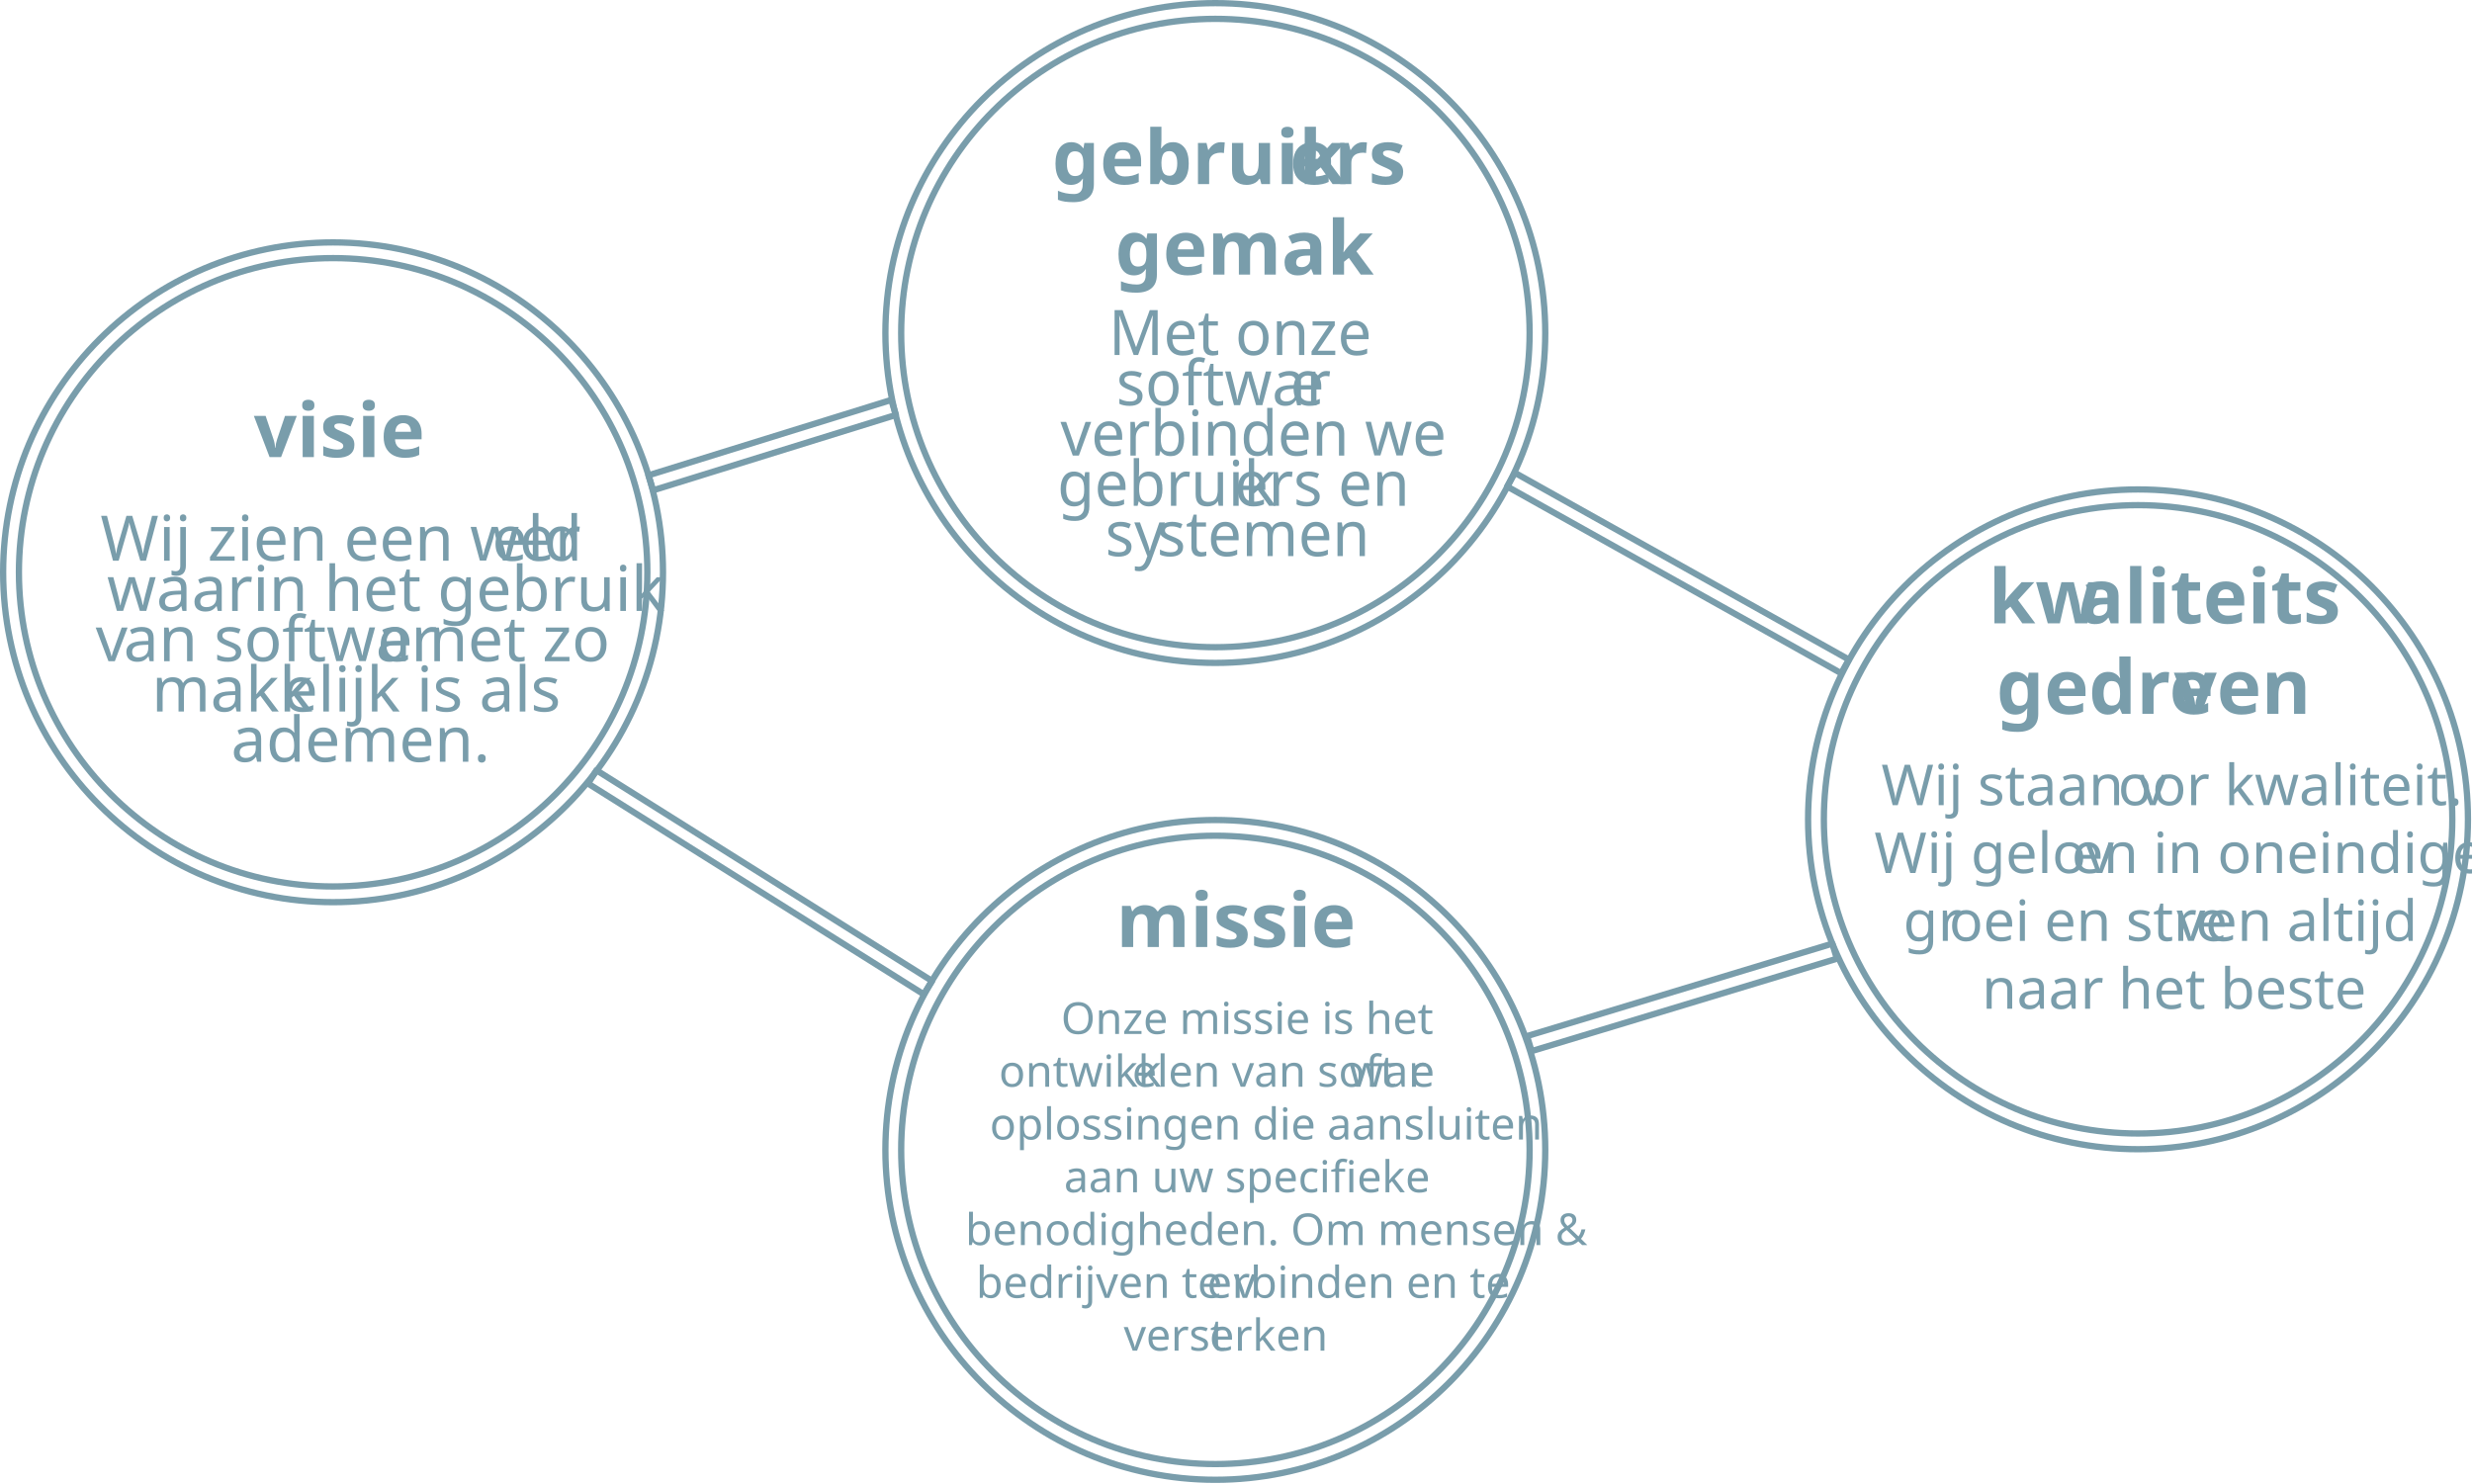
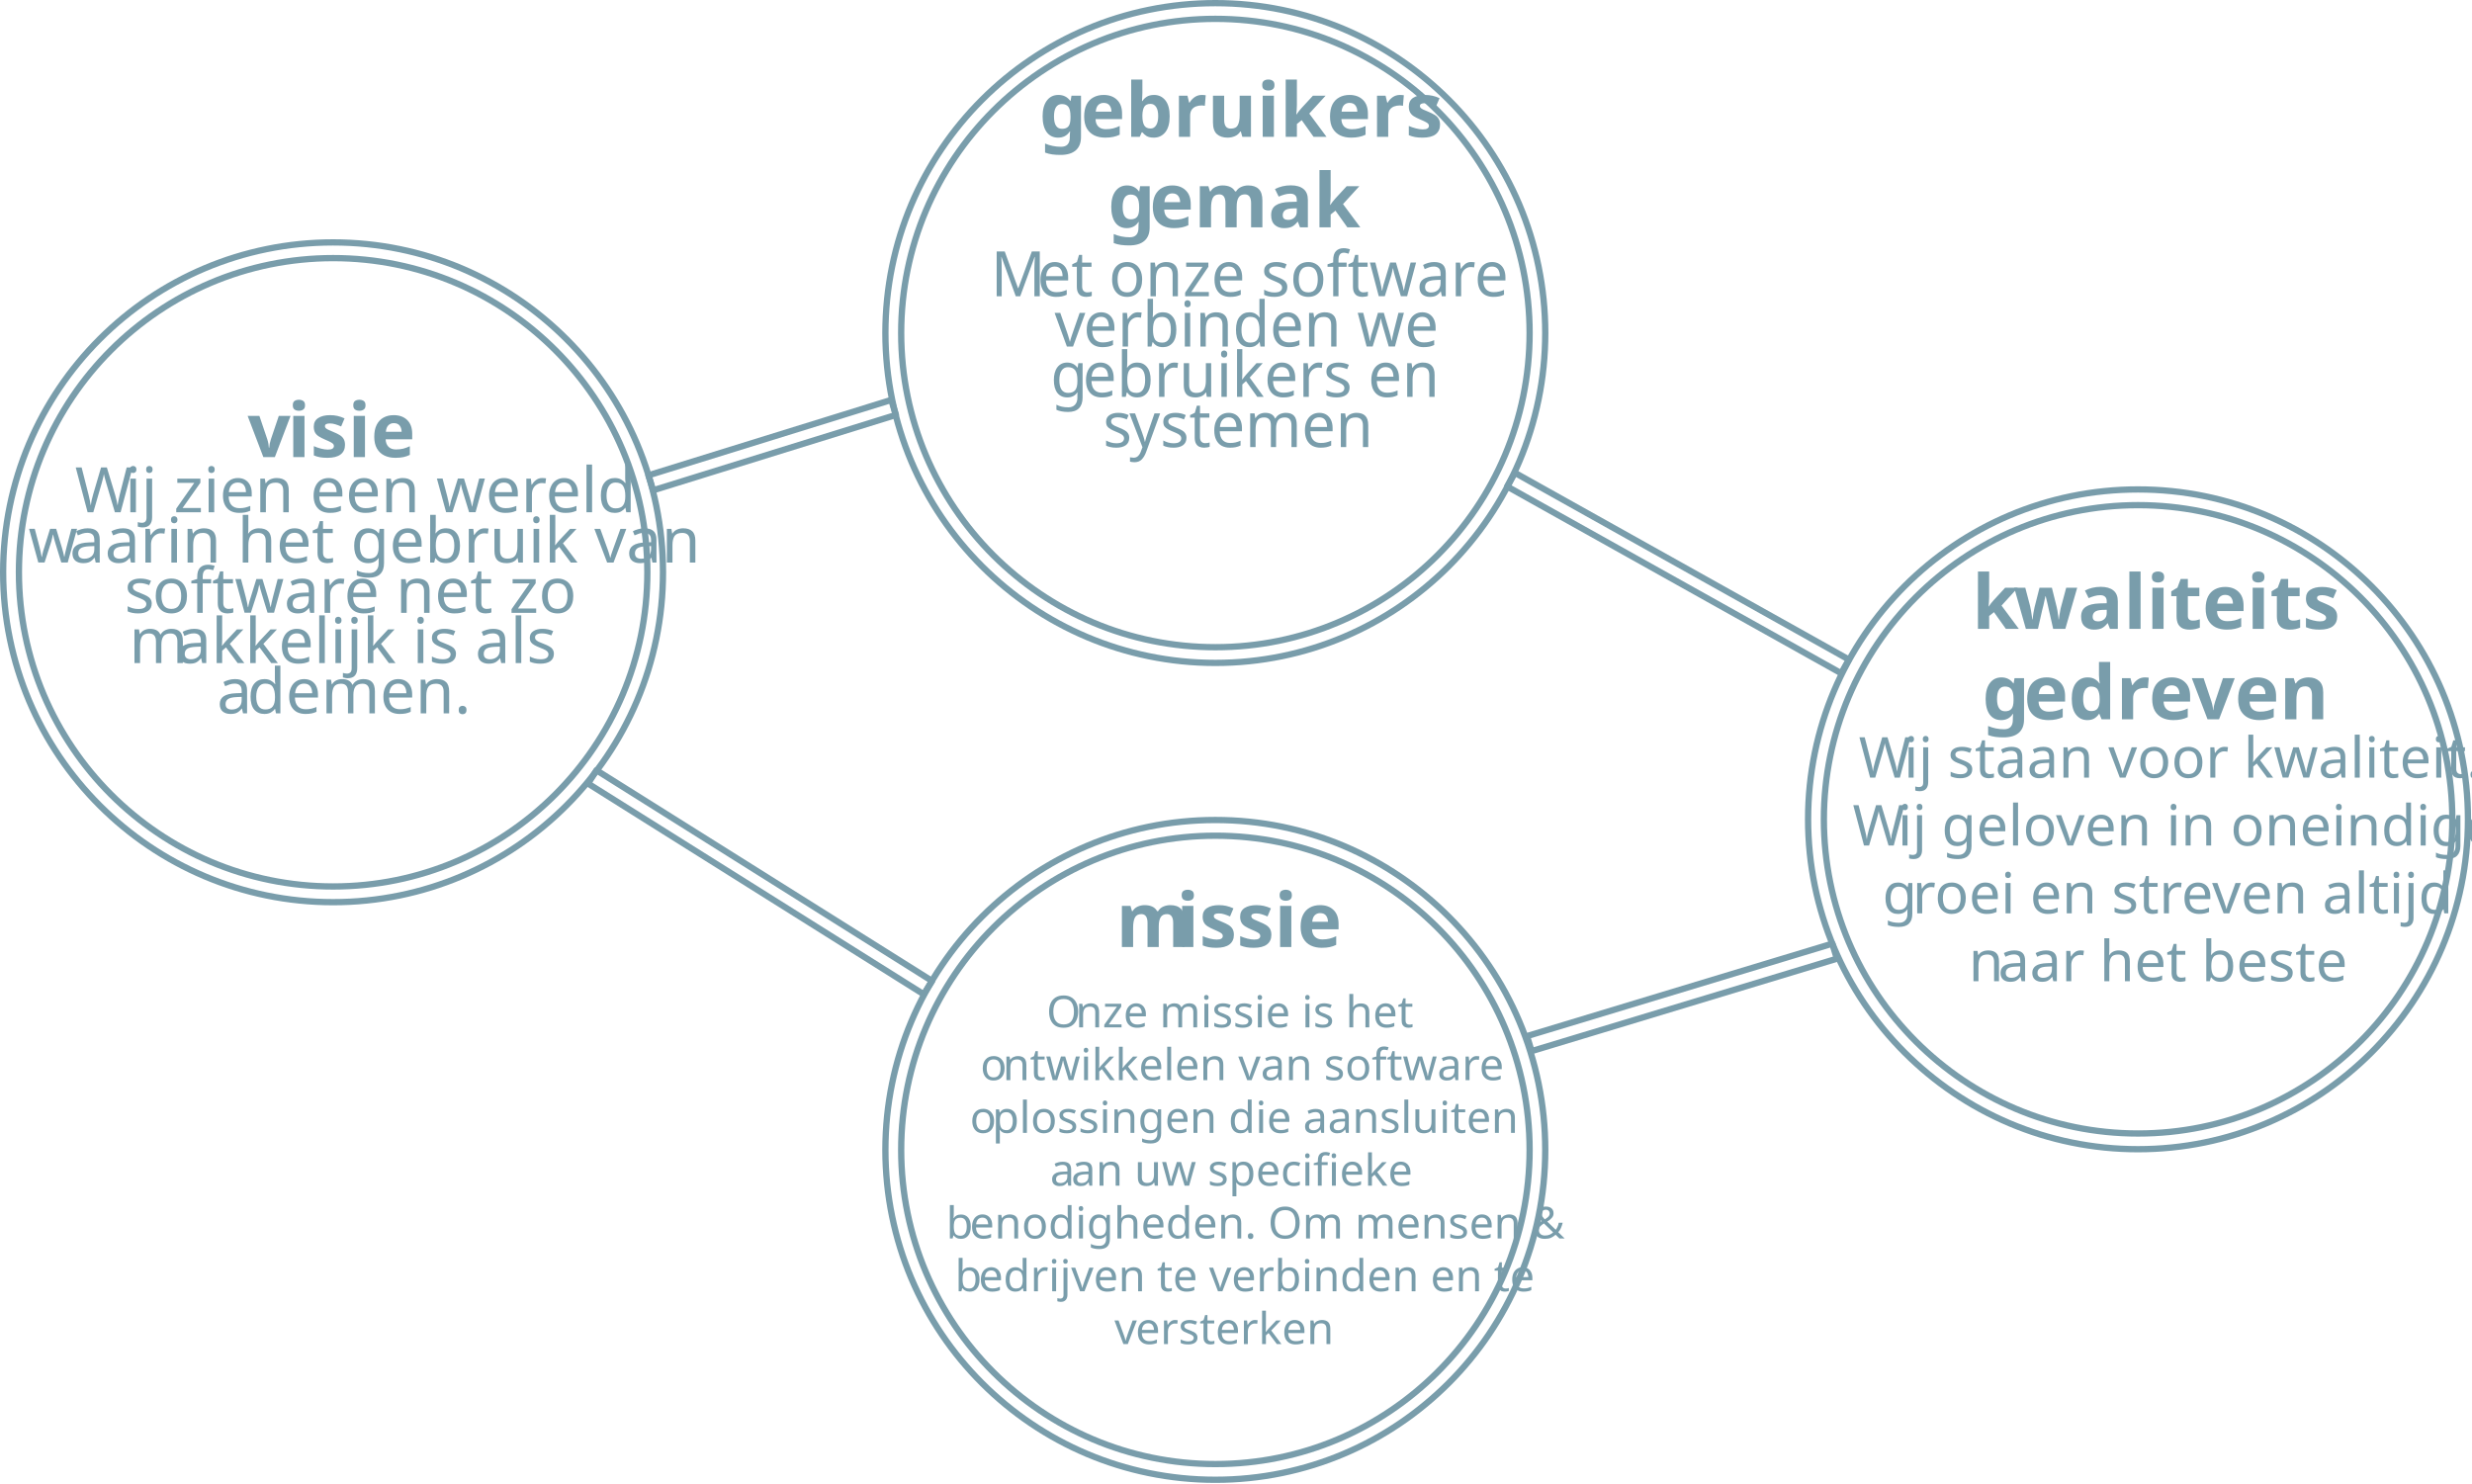
<svg xmlns="http://www.w3.org/2000/svg" width="100%" height="100%" viewBox="0 0 1639 984" version="1.1" xml:space="preserve" style="fill-rule:evenodd;clip-rule:evenodd;stroke-linecap:round;stroke-linejoin:round;stroke-miterlimit:1.5;">
-   <g transform="matrix(4.16667,0,0,4.16667,382.238,-960.307)">
-     <text x="207.621px" y="358.609px" style="font-family:'Calibre-Regular', 'Calibre', sans-serif;font-size:9px;fill:#799dab;">Wij staan v<tspan x="245.286px " y="358.609px ">o</tspan>or kwaliteit.</text>
-     <text x="206.51px" y="369.409px" style="font-family:'Calibre-Regular', 'Calibre', sans-serif;font-size:9px;fill:#799dab;">Wij gelov<tspan x="237.902px " y="369.409px ">e</tspan>n in oneindige</text>
-     <text x="211.113px" y="380.209px" style="font-family:'Calibre-Regular', 'Calibre', sans-serif;font-size:9px;fill:#799dab;">gr<tspan x="218.394px " y="380.209px ">o</tspan>ei en stre<tspan x="254.619px " y="380.209px ">v</tspan>en altijd</text>
-     <text x="223.628px" y="391.009px" style="font-family:'Calibre-Regular', 'Calibre', sans-serif;font-size:9px;fill:#799dab;">naar het beste</text>
+   <g transform="matrix(4.16667,0,0,4.16667,37.5143,-1069.42)">
+     <text x="156.356px" y="278.443px" style="font-family:'Calibre-Bold', 'Calibre', sans-serif;font-weight:700;font-size:12px;fill:#799dab;">g<tspan x="162.968px 169.064px 175.772px 180.512px 187.076px 190.34px 196.688px 202.784px 207.5px " y="278.443px 278.443px 278.443px 278.443px 278.443px 278.443px 278.443px 278.443px 278.443px ">ebruikers</tspan>
+     </text>
+     <text x="167.282px" y="292.843px" style="font-family:'Calibre-Bold', 'Calibre', sans-serif;font-weight:700;font-size:12px;fill:#799dab;">g<tspan x="173.894px 179.99px 189.578px 195.674px " y="292.843px 292.843px 292.843px 292.843px ">emak</tspan>
+     </text>
  </g>
-   <g transform="matrix(4.16667,0,0,4.16667,1087.76,-1198.11)">
-     <text x="55.367px" y="386.747px" style="font-family:'Calibre-Bold', 'Calibre', sans-serif;font-weight:700;font-size:12px;fill:#799dab;">kw<tspan x="69.707px " y="386.747px ">a</tspan>liteits</text>
-     <text x="56.621px" y="401.147px" style="font-family:'Calibre-Bold', 'Calibre', sans-serif;font-weight:700;font-size:12px;fill:#799dab;">gedre<tspan x="84.857px 90.593px " y="401.147px 401.147px ">ve</tspan>n</text>
-   </g>
-   <g id="Onze-missie-is-het-" transform="matrix(4.16667,0,0,4.16667,-500.159,-594.566)">
-     <text x="288.871px" y="307.245px" style="font-family:'Calibre-Regular', 'Calibre', sans-serif;font-size:7px;fill:#799dab;">Onze missie is het</text>
-     <text x="278.98px" y="315.645px" style="font-family:'Calibre-Regular', 'Calibre', sans-serif;font-size:7px;fill:#799dab;">ontwikk<tspan x="300.19px " y="315.645px ">e</tspan>len van soft<tspan x="334.7px " y="315.645px ">w</tspan>ar<tspan x="344.388px " y="315.645px ">e</tspan>
-     </text>
-     <text x="277.52px" y="324.045px" style="font-family:'Calibre-Regular', 'Calibre', sans-serif;font-size:7px;fill:#799dab;">oplossingen die aansluiten</text>
-     <text x="289.336px" y="332.445px" style="font-family:'Calibre-Regular', 'Calibre', sans-serif;font-size:7px;fill:#799dab;">aan uw specifieke</text>
-     <text x="273.642px" y="340.845px" style="font-family:'Calibre-Regular', 'Calibre', sans-serif;font-size:7px;fill:#799dab;">benodigheden. Om mensen &amp;</text>
-     <text x="275.357px" y="349.245px" style="font-family:'Calibre-Regular', 'Calibre', sans-serif;font-size:7px;fill:#799dab;">bedrijven te v<tspan x="312.128px " y="349.245px ">e</tspan>rbinden en te</text>
-     <text x="298.853px" y="357.645px" style="font-family:'Calibre-Regular', 'Calibre', sans-serif;font-size:7px;fill:#799dab;">verst<tspan x="312.489px " y="357.645px ">e</tspan>rken</text>
-   </g>
-   <text x="739.998px" y="627.997px" style="font-family:'Calibre-Bold', 'Calibre', sans-serif;font-weight:700;font-size:50px;fill:#799dab;">missie</text>
-   <text x="168.317px" y="303.085px" style="font-family:'Calibre-Bold', 'Calibre', sans-serif;font-weight:700;font-size:50px;fill:#799dab;">visie</text>
-   <g transform="matrix(4.16667,0,0,4.16667,-1150.88,10.6585)">
-     <g transform="matrix(0.962308,0,0,1,17.0607,0)">
-       <text x="452.637px" y="53.941px" style="font-family:'Calibre-Regular', 'Calibre', sans-serif;font-size:10px;fill:#799dab;">Met onze</text>
-     </g>
-     <g transform="matrix(0.962308,0,0,1,17.106,0)">
-       <text x="453.838px" y="61.941px" style="font-family:'Calibre-Regular', 'Calibre', sans-serif;font-size:10px;fill:#799dab;">softwar<tspan x="482.61px " y="61.941px ">e</tspan>
+   <g transform="matrix(4.16667,0,0,4.16667,54.8955,-932.627)">
+     <g transform="matrix(0.962308,0,0,1,5.44613,0)">
+       <text x="144.491px" y="270.982px" style="font-family:'Calibre-Regular', 'Calibre', sans-serif;font-size:10px;fill:#799dab;">M<tspan x="152.151px 157.021px 160.491px 163.001px 168.081px 173.271px 177.859px 182.729px 185.239px 189.679px 194.759px 197.98px 201.377px 207.936px 212.736px 216.111px " y="270.982px 270.982px 270.982px 270.982px 270.982px 270.982px 270.982px 270.982px 270.982px 270.982px 270.982px 270.982px 270.982px 270.982px 270.982px 270.982px ">et onze software</tspan>
      </text>
    </g>
-     <g transform="matrix(0.962308,0,0,1,16.7713,0)">
-       <text x="444.959px" y="69.941px" style="font-family:'Calibre-Regular', 'Calibre', sans-serif;font-size:10px;fill:#799dab;">verbinden we</text>
+     <g transform="matrix(0.962308,0,0,1,5.82867,0)">
+       <text x="154.64px" y="278.982px" style="font-family:'Calibre-Regular', 'Calibre', sans-serif;font-size:10px;fill:#799dab;">v<tspan x="159.407px 164.277px 167.787px 173.107px 175.497px 180.687px 186.007px 190.877px 196.067px 198.577px 205.167px " y="278.982px 278.982px 278.982px 278.982px 278.982px 278.982px 278.982px 278.982px 278.982px 278.982px 278.982px ">erbinden we</tspan>
+       </text>
    </g>
-     <g transform="matrix(0.962308,0,0,1,16.7525,0)">
-       <text x="444.46px" y="77.941px" style="font-family:'Calibre-Regular', 'Calibre', sans-serif;font-size:10px;fill:#799dab;">gebruik<tspan x="473.735px " y="77.941px ">e</tspan>rs en</text>
+     <g transform="matrix(0.962308,0,0,1,5.80442,0)">
+       <text x="153.997px" y="286.982px" style="font-family:'Calibre-Regular', 'Calibre', sans-serif;font-size:10px;fill:#799dab;">g<tspan x="159.307px 164.177px 169.497px 173.007px 178.177px 180.567px 185.372px 190.242px 193.72px 198.16px 200.67px 205.54px " y="286.982px 286.982px 286.982px 286.982px 286.982px 286.982px 286.982px 286.982px 286.982px 286.982px 286.982px 286.982px ">ebruikers en</tspan>
+       </text>
    </g>
-     <g transform="matrix(0.962308,0,0,1,17.0398,0)">
-       <text x="452.082px" y="85.941px" style="font-family:'Calibre-Regular', 'Calibre', sans-serif;font-size:10px;fill:#799dab;">sy<tspan x="460.616px " y="85.941px ">s</tspan>temen</text>
+     <g transform="matrix(0.962308,0,0,1,6.11892,0)">
+       <text x="162.341px" y="294.982px" style="font-family:'Calibre-Regular', 'Calibre', sans-serif;font-size:10px;fill:#799dab;">s<tspan x="166.697px 171.475px 175.915px 179.333px 184.203px 191.673px 196.543px " y="294.982px 294.982px 294.982px 294.982px 294.982px 294.982px 294.982px ">ystemen</tspan>
+       </text>
    </g>
+   </g>
+   <text x="739.941px" y="627.997px" style="font-family:'Calibre-Bold', 'Calibre', sans-serif;font-weight:700;font-size:50px;fill:#799dab;">m<tspan x="779.891px 793.491px 817.391px 841.291px 854.891px " y="627.997px 627.997px 627.997px 627.997px 627.997px ">issie</tspan>
+   </text>
+   <g transform="matrix(4.16667,0,0,4.16667,-1340.66,-379.511)">
+     <text x="617.53px" y="214.843px" style="font-family:'Calibre-Regular', 'Calibre', sans-serif;font-size:9px;fill:#799dab;">W<tspan x="624.703px 626.854px 628.987px 631.246px 635.242px 638.302px 642.622px 646.942px 651.613px 653.872px 658.165px 662.755px 667.327px 670.486px 672.745px 677.164px 683.068px 687.388px 689.539px 691.69px 694.768px 699.151px 701.302px 704.533px " y="214.843px 214.843px 214.843px 214.843px 214.843px 214.843px 214.843px 214.843px 214.843px 214.843px 214.843px 214.843px 214.843px 214.843px 214.843px 214.843px 214.843px 214.843px 214.843px 214.843px 214.843px 214.843px 214.843px 214.843px ">ij staan voor kwaliteit.</tspan>
+     </text>
+     <text x="616.554px" y="225.643px" style="font-family:'Calibre-Regular', 'Calibre', sans-serif;font-size:9px;fill:#799dab;">W<tspan x="623.727px 625.878px 628.011px 630.27px 635.049px 639.432px 641.583px 646.083px 650.376px 654.759px 659.43px 661.689px 663.84px 668.511px 670.77px 675.342px 680.013px 684.396px 686.547px 691.218px 696.006px 698.157px 702.936px " y="225.643px 225.643px 225.643px 225.643px 225.643px 225.643px 225.643px 225.643px 225.643px 225.643px 225.643px 225.643px 225.643px 225.643px 225.643px 225.643px 225.643px 225.643px 225.643px 225.643px 225.643px 225.643px 225.643px ">ij geloven in oneindige</tspan>
+     </text>
+     <text x="621.292px" y="236.443px" style="font-family:'Calibre-Regular', 'Calibre', sans-serif;font-size:9px;fill:#799dab;">g<tspan x="626.071px 629.113px 633.703px 638.086px 640.237px 642.496px 646.879px 651.55px 653.809px 657.805px 660.928px 663.97px 668.308px 672.601px 676.984px 681.655px 683.914px 688.234px 690.385px 693.508px 695.659px 697.792px " y="236.443px 236.443px 236.443px 236.443px 236.443px 236.443px 236.443px 236.443px 236.443px 236.443px 236.443px 236.443px 236.443px 236.443px 236.443px 236.443px 236.443px 236.443px 236.443px 236.443px 236.443px 236.443px ">roei en streven altijd</tspan>
+     </text>
+     <text x="635.022px" y="247.243px" style="font-family:'Calibre-Regular', 'Calibre', sans-serif;font-size:9px;fill:#799dab;">n<tspan x="639.693px 644.013px 648.333px 651.492px 653.751px 658.422px 662.805px 665.928px 668.187px 672.993px 677.394px 681.39px 684.468px " y="247.243px 247.243px 247.243px 247.243px 247.243px 247.243px 247.243px 247.243px 247.243px 247.243px 247.243px 247.243px 247.243px ">aar het beste</tspan>
+     </text>
+   </g>
+   <g transform="matrix(4.16667,0,0,4.16667,-344.925,-671.989)">
+     <text x="249.299px" y="324.775px" style="font-family:'Calibre-Regular', 'Calibre', sans-serif;font-size:7px;fill:#799dab;">O<tspan x="253.912px 257.545px 260.758px 264.167px 265.924px 271.153px 272.826px 275.948px 279.056px 280.729px 284.138px 285.895px 287.568px 290.676px 292.433px 296.066px 299.475px " y="324.775px 324.775px 324.775px 324.775px 324.775px 324.775px 324.775px 324.775px 324.775px 324.775px 324.775px 324.775px 324.775px 324.775px 324.775px 324.775px 324.775px ">nze missie is het</tspan>
+     </text>
+     <text x="238.778px" y="333.175px" style="font-family:'Calibre-Regular', 'Calibre', sans-serif;font-size:7px;fill:#799dab;">o<tspan x="242.334px 245.967px 248.347px 252.96px 254.633px 258.091px 261.458px 264.867px 266.54px 269.949px 273.582px 275.339px 278.65px 282.01px 285.643px 287.4px 290.508px 294.064px 296.318px 298.698px 303.29px 306.65px 309.016px " y="333.175px 333.175px 333.175px 333.175px 333.175px 333.175px 333.175px 333.175px 333.175px 333.175px 333.175px 333.175px 333.175px 333.175px 333.175px 333.175px 333.175px 333.175px 333.175px 333.175px 333.175px 333.175px 333.175px ">ntwikkelen van software</tspan>
+     </text>
+     <text x="237.109px" y="341.575px" style="font-family:'Calibre-Regular', 'Calibre', sans-serif;font-size:7px;fill:#799dab;">o<tspan x="240.665px 244.389px 246.062px 249.618px 252.74px 255.848px 257.521px 261.154px 264.871px 268.28px 271.913px 273.67px 277.394px 279.067px 282.476px 284.233px 287.593px 290.953px 294.586px 297.694px 299.367px 302.986px 304.659px 307.053px 310.462px " y="341.575px 341.575px 341.575px 341.575px 341.575px 341.575px 341.575px 341.575px 341.575px 341.575px 341.575px 341.575px 341.575px 341.575px 341.575px 341.575px 341.575px 341.575px 341.575px 341.575px 341.575px 341.575px 341.575px 341.575px 341.575px ">plossingen die aansluiten</tspan>
+     </text>
+     <text x="249.87px" y="349.975px" style="font-family:'Calibre-Regular', 'Calibre', sans-serif;font-size:7px;fill:#799dab;">a<tspan x="253.23px 256.59px 260.223px 261.98px 265.599px 270.212px 271.969px 275.077px 278.815px 282.238px 285.57px 287.243px 289.476px 291.149px 294.558px 297.925px " y="349.975px 349.975px 349.975px 349.975px 349.975px 349.975px 349.975px 349.975px 349.975px 349.975px 349.975px 349.975px 349.975px 349.975px 349.975px 349.975px ">an uw specifieke</tspan>
+     </text>
+     <text x="233.336px" y="358.375px" style="font-family:'Calibre-Regular', 'Calibre', sans-serif;font-size:7px;fill:#799dab;">b<tspan x="237.074px 240.483px 244.116px 247.686px 251.41px 253.083px 256.8px 260.433px 263.856px 267.58px 270.989px 274.622px 276.029px 277.786px 282.399px 287.628px 289.385px 294.614px 298.023px 301.656px 304.764px 308.173px 311.806px 313.563px " y="358.375px 358.375px 358.375px 358.375px 358.375px 358.375px 358.375px 358.375px 358.375px 358.375px 358.375px 358.375px 358.375px 358.375px 358.375px 358.375px 358.375px 358.375px 358.375px 358.375px 358.375px 358.375px 358.375px 358.375px ">enodigheden. Om mensen &amp;</tspan>
+     </text>
+     <text x="234.736px" y="366.775px" style="font-family:'Calibre-Regular', 'Calibre', sans-serif;font-size:7px;fill:#799dab;">b<tspan x="238.474px 241.897px 245.621px 248.078px 249.751px 251.41px 254.749px 258.158px 261.791px 263.548px 265.942px 269.351px 271.108px 274.447px 277.856px 280.313px 284.037px 285.71px 289.343px 293.067px 296.476px 300.109px 301.866px 305.275px 308.908px 310.665px 313.059px " y="366.775px 366.775px 366.775px 366.775px 366.775px 366.775px 366.775px 366.775px 366.775px 366.775px 366.775px 366.775px 366.775px 366.775px 366.775px 366.775px 366.775px 366.775px 366.775px 366.775px 366.775px 366.775px 366.775px 366.775px 366.775px 366.775px 366.775px ">edrijven te verbinden en te</tspan>
+     </text>
+     <text x="260.121px" y="375.175px" style="font-family:'Calibre-Regular', 'Calibre', sans-serif;font-size:7px;fill:#799dab;">v<tspan x="263.46px 266.869px 269.305px 272.413px 274.807px 278.216px 280.673px 284.04px 287.449px " y="375.175px 375.175px 375.175px 375.175px 375.175px 375.175px 375.175px 375.175px 375.175px ">ersterken</tspan>
+     </text>
+   </g>
+   <g transform="matrix(4.16667,0,0,4.16667,-1268.36,-317.072)">
+     <text x="618.213px" y="176.175px" style="font-family:'Calibre-Bold', 'Calibre', sans-serif;font-weight:700;font-size:12px;fill:#799dab;">k<tspan x="624.789px 633.273px 639.369px 642.633px 645.897px 650.529px 656.625px 659.889px 664.521px " y="176.175px 176.175px 176.175px 176.175px 176.175px 176.175px 176.175px 176.175px 176.175px ">waliteits</tspan>
+     </text>
+     <text x="619.827px" y="190.575px" style="font-family:'Calibre-Bold', 'Calibre', sans-serif;font-weight:700;font-size:12px;fill:#799dab;">g<tspan x="626.439px 632.607px 639.315px 643.983px 649.863px 655.959px 662.055px " y="190.575px 190.575px 190.575px 190.575px 190.575px 190.575px 190.575px ">edreven</tspan>
+     </text>
+   </g>
+   <text x="164.191px" y="303.085px" style="font-family:'Calibre-Bold', 'Calibre', sans-serif;font-weight:700;font-size:50px;fill:#799dab;">v<tspan x="190.541px 204.141px 228.041px 241.641px " y="303.085px 303.085px 303.085px 303.085px ">isie</tspan>
+   </text>
+   <g transform="matrix(4.16667,0,0,4.16667,-533.71,-1241.87)">
+     <text x="140.015px" y="379.577px" style="font-family:'Calibre-Regular', 'Calibre', sans-serif;font-size:10px;fill:#799dab;">W<tspan x="147.985px 150.375px 152.745px 155.255px 159.895px 162.285px 167.155px 172.345px 174.855px 179.745px 184.615px 189.805px 192.315px 198.905px 203.775px 207.155px 212.025px 214.415px " y="379.577px 379.577px 379.577px 379.577px 379.577px 379.577px 379.577px 379.577px 379.577px 379.577px 379.577px 379.577px 379.577px 379.577px 379.577px 379.577px 379.577px 379.577px ">ij zien een wereld</tspan>
+     </text>
+     <text x="132.605px" y="387.577px" style="font-family:'Calibre-Regular', 'Calibre', sans-serif;font-size:10px;fill:#799dab;">w<tspan x="139.165px 143.965px 148.765px 152.275px 154.665px 159.855px 162.365px 167.555px 172.425px 175.895px 178.405px 183.715px 188.585px 193.905px 197.415px 202.585px 204.975px 209.915px 212.425px 217.155px 221.955px " y="387.577px 387.577px 387.577px 387.577px 387.577px 387.577px 387.577px 387.577px 387.577px 387.577px 387.577px 387.577px 387.577px 387.577px 387.577px 387.577px 387.577px 387.577px 387.577px 387.577px 387.577px ">aarin het gebruik van</tspan>
+     </text>
+     <text x="147.89px" y="395.577px" style="font-family:'Calibre-Regular', 'Calibre', sans-serif;font-size:10px;fill:#799dab;">s<tspan x="152.33px 157.41px 160.63px 164.03px 170.59px 175.39px 178.77px 183.64px 186.15px 191.34px 196.21px 199.68px 202.19px 206.78px " y="395.577px 395.577px 395.577px 395.577px 395.577px 395.577px 395.577px 395.577px 395.577px 395.577px 395.577px 395.577px 395.577px 395.577px ">oftware net zo</tspan>
+     </text>
+     <text x="148.645px" y="403.577px" style="font-family:'Calibre-Regular', 'Calibre', sans-serif;font-size:10px;fill:#799dab;">m<tspan x="156.115px 160.915px 165.855px 170.665px 175.535px 177.925px 180.315px 182.685px 187.625px 190.135px 192.525px 196.965px 199.475px 204.275px 206.665px " y="403.577px 403.577px 403.577px 403.577px 403.577px 403.577px 403.577px 403.577px 403.577px 403.577px 403.577px 403.577px 403.577px 403.577px 403.577px ">akkelijk is als</tspan>
+     </text>
+     <text x="162.61px" y="411.577px" style="font-family:'Calibre-Regular', 'Calibre', sans-serif;font-size:10px;fill:#799dab;">a<tspan x="167.41px 172.73px 177.6px 185.07px 189.94px 195.13px " y="411.577px 411.577px 411.577px 411.577px 411.577px 411.577px ">demen.</tspan>
+     </text>
  </g>
  <g>
    <path d="M617.995,650.499l-222.537,-139.737l-5.539,8.822l222.536,139.736l5.54,-8.821Z" style="fill:none;stroke:#799dab;stroke-width:4.17px;" />
    <path d="M1225.85,437.363l-221.461,-123.845l-5.085,9.092l221.462,123.844l5.084,-9.091Z" style="fill:none;stroke:#799dab;stroke-width:4.17px;" />
    <path d="M1214.87,625.755l-202.414,61.287l3.019,9.969l202.413,-61.286l-3.018,-9.97Z" style="fill:none;stroke:#799dab;stroke-width:4.17px;" />
    <path d="M590.944,265.197l-160.997,49.991l3.089,9.948l160.997,-49.991l-3.089,-9.948Z" style="fill:none;stroke:#799dab;stroke-width:4.17px;" />
    <g>
      <circle cx="220.833" cy="379.489" r="218.75" style="fill:none;stroke:#799dab;stroke-width:4.17px;" />
      <circle cx="220.879" cy="379.489" r="208.333" style="fill:none;stroke:#799dab;stroke-width:4.17px;" />
    </g>
    <g>
      <circle cx="1417.56" cy="543.3" r="218.75" style="fill:none;stroke:#799dab;stroke-width:4.17px;" />
      <circle cx="1417.61" cy="543.3" r="208.333" style="fill:none;stroke:#799dab;stroke-width:4.17px;" />
    </g>
    <g>
      <circle cx="805.794" cy="762.5" r="218.75" style="fill:none;stroke:#799dab;stroke-width:4.17px;" />
      <circle cx="805.84" cy="762.5" r="208.333" style="fill:none;stroke:#799dab;stroke-width:4.17px;" />
    </g>
    <g>
      <circle cx="805.794" cy="220.833" r="218.75" style="fill:none;stroke:#799dab;stroke-width:4.17px;" />
      <circle cx="805.84" cy="220.833" r="208.333" style="fill:none;stroke:#799dab;stroke-width:4.17px;" />
    </g>
  </g>
-   <g transform="matrix(4.16667,0,0,4.16667,-658.763,-697.95)">
-     <text x="174.067px" y="256.736px" style="font-family:'Calibre-Regular', 'Calibre', sans-serif;font-size:10px;fill:#799dab;">Wij zien een wer<tspan x="236.407px " y="256.736px ">e</tspan>ld</text>
-     <text x="175.122px" y="264.736px" style="font-family:'Calibre-Regular', 'Calibre', sans-serif;font-size:10px;fill:#799dab;">waarin het gebruik</text>
-     <text x="173.327px" y="272.736px" style="font-family:'Calibre-Regular', 'Calibre', sans-serif;font-size:10px;fill:#799dab;">v<tspan x="177.757px " y="272.736px ">a</tspan>n softwar<tspan x="218.137px " y="272.736px ">e</tspan> net zo</text>
-     <text x="182.247px" y="280.736px" style="font-family:'Calibre-Regular', 'Calibre', sans-serif;font-size:10px;fill:#799dab;">makk<tspan x="203.067px " y="280.736px ">e</tspan>lijk is als</text>
-     <text x="194.862px" y="288.736px" style="font-family:'Calibre-Regular', 'Calibre', sans-serif;font-size:10px;fill:#799dab;">ademen.</text>
-   </g>
-   <g transform="matrix(4.16667,0,0,4.16667,-232.576,-44.3864)">
-     <text x="223.228px" y="39.955px" style="font-family:'Calibre-Bold', 'Calibre', sans-serif;font-weight:700;font-size:12px;fill:#799dab;">gebruik<tspan x="261.04px " y="39.955px ">e</tspan>rs</text>
-     <text x="233.254px" y="54.355px" style="font-family:'Calibre-Bold', 'Calibre', sans-serif;font-weight:700;font-size:12px;fill:#799dab;">gemak</text>
-   </g>
</svg>
